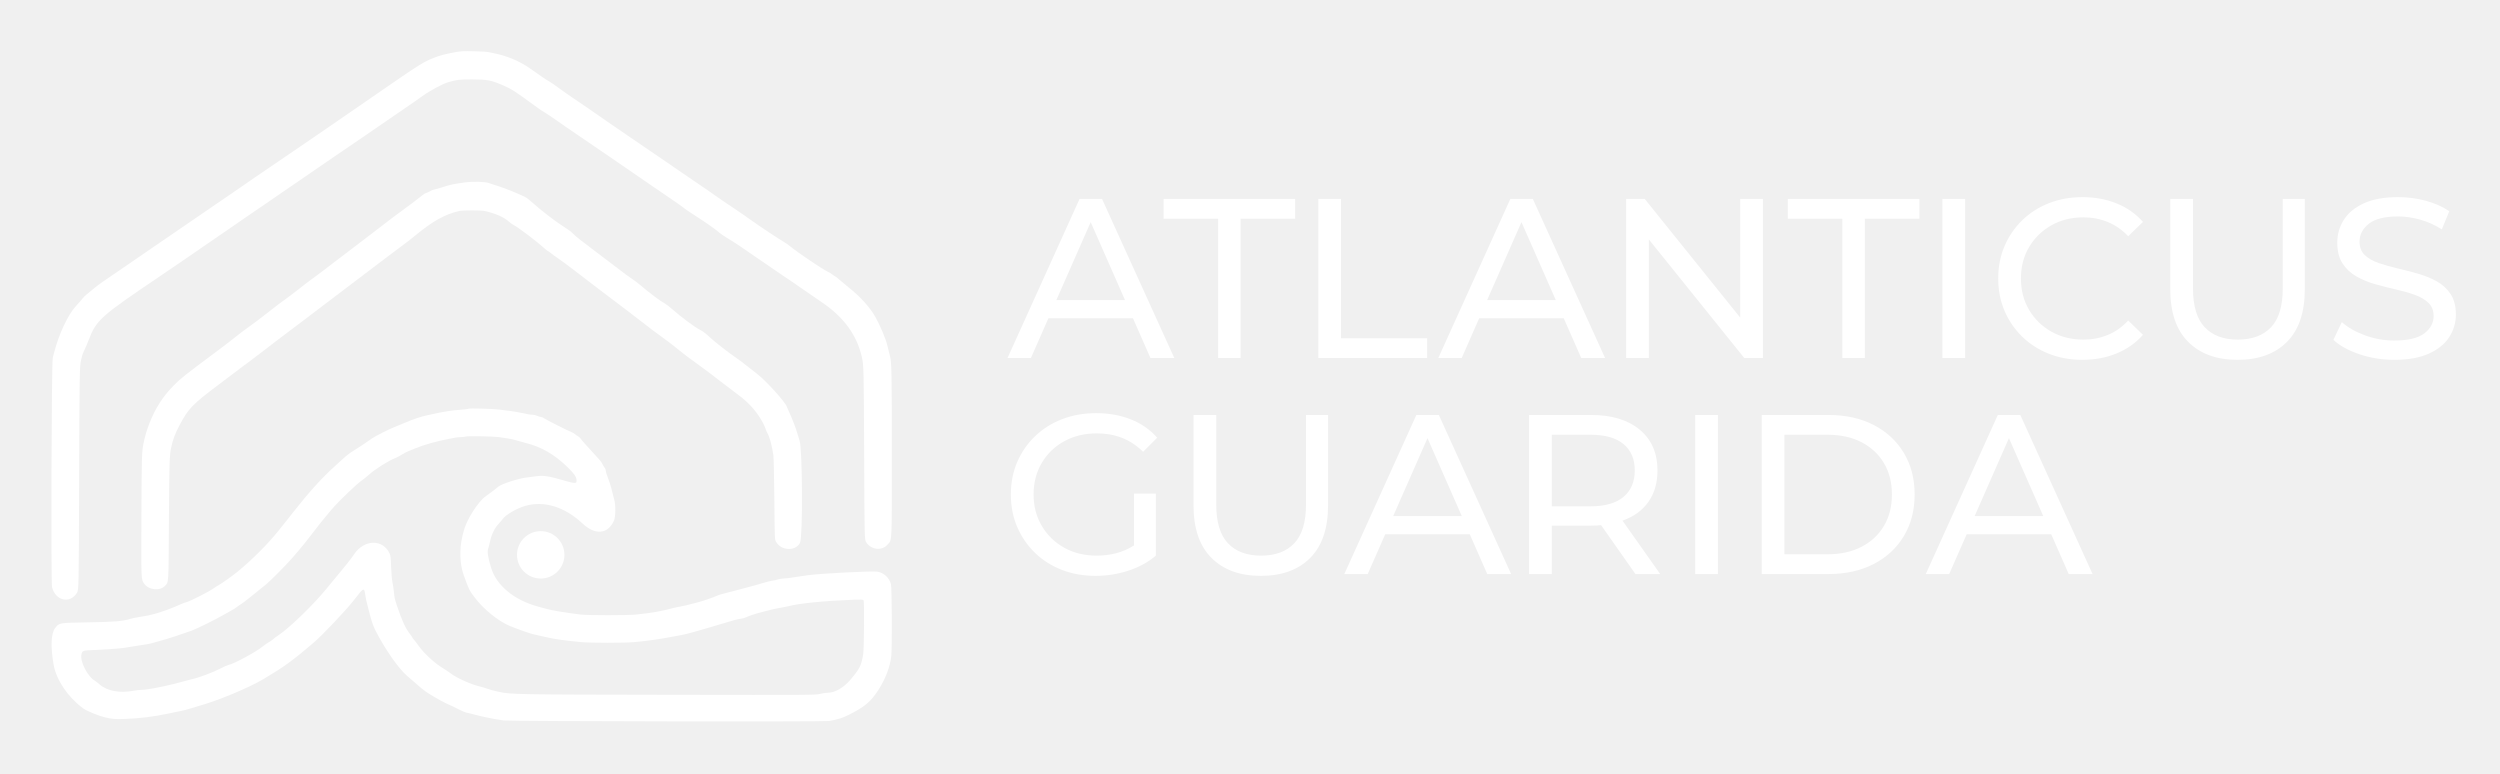
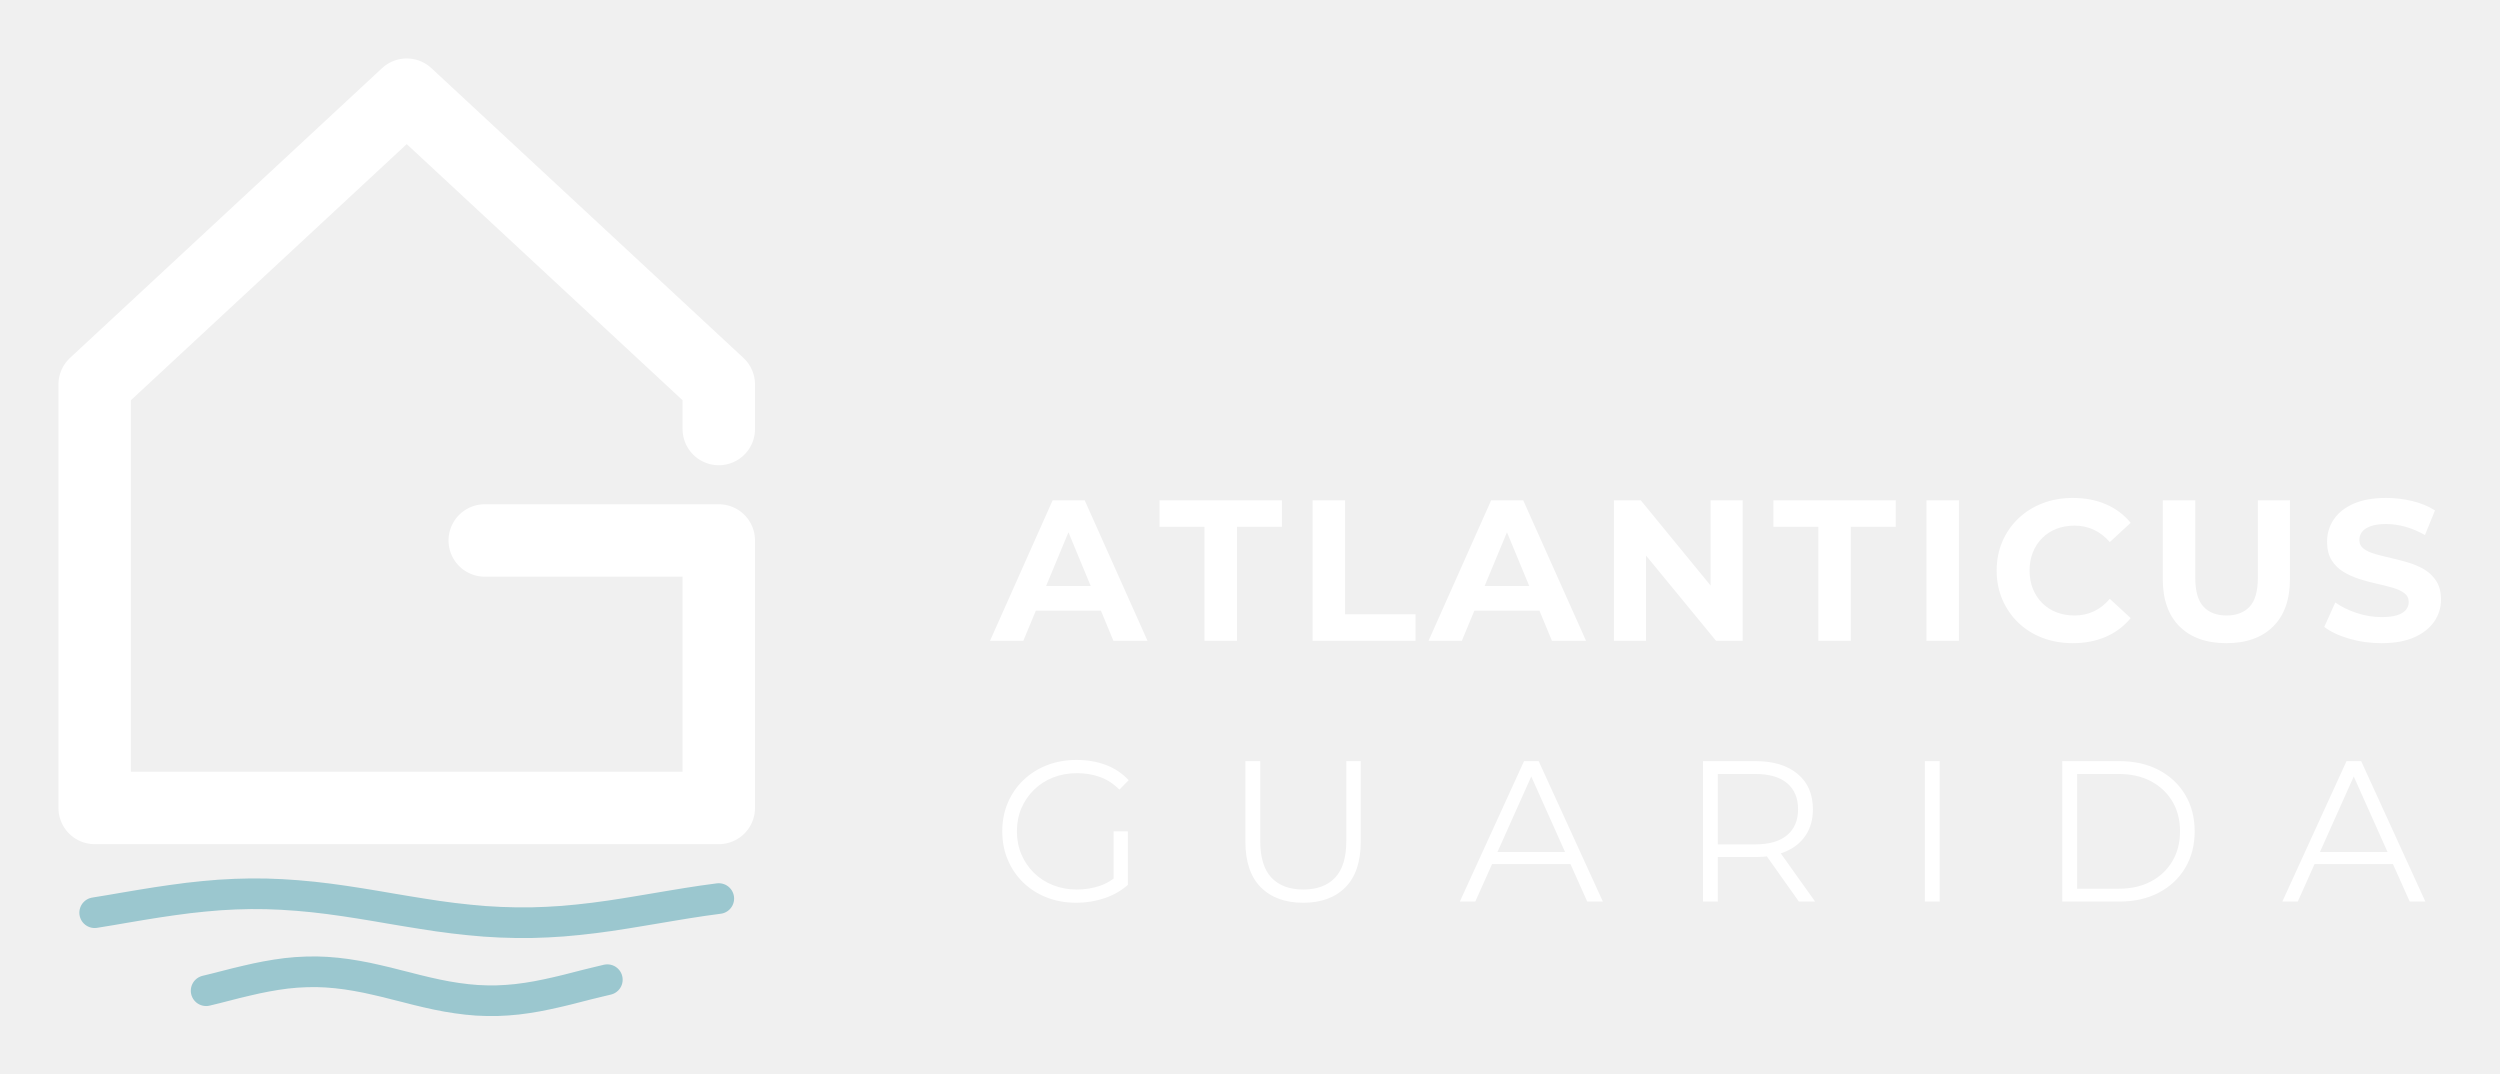
- <svg xmlns="http://www.w3.org/2000/svg" viewBox="0 0 2169.7 671.5" width="2170" height="671">
-   <g transform="translate(41.73,41.73) scale(0.5)">
-     <g transform="translate(0,1176) scale(0.1,-0.1)" fill="#FFFFFF" stroke="none">
-       <path d="M7170 11704 c-90 -6 -324 -55 -410 -86 -252 -91 -252 -91 -1167 -723 -738 -509 -893 -616 -1225 -842 -729 -496 -1007 -686 -1143 -782 -55 -39 -210 -145 -345 -236 -135 -92 -326 -222 -425 -291 -99 -69 -256 -177 -350 -240 -93 -63 -242 -165 -330 -226 -88 -61 -263 -182 -390 -268 -477 -324 -522 -356 -604 -424 -46 -39 -105 -87 -130 -107 -25 -20 -57 -51 -70 -69 -13 -18 -66 -79 -118 -136 -136 -148 -293 -482 -372 -789 -6 -22 -18 -69 -28 -105 -22 -83 -34 -3907 -12 -3990 62 -233 308 -289 430 -98 34 53 34 53 40 1968 6 1823 8 1979 34 2080 3 14 11 45 17 70 6 25 24 70 39 100 16 30 49 108 74 173 135 353 203 414 1248 1118 197 133 415 282 485 331 70 50 237 165 372 256 135 91 277 189 317 218 39 29 174 122 300 207 125 84 289 196 363 248 74 52 200 139 280 193 80 54 219 149 310 212 91 63 235 162 320 220 85 58 250 170 365 250 116 79 298 203 405 276 107 72 290 198 405 278 116 80 275 190 355 244 80 53 204 140 275 192 130 94 359 217 453 242 160 44 178 46 402 47 271 0 339 -13 555 -107 143 -63 187 -91 549 -355 92 -68 99 -72 175 -118 35 -21 122 -80 195 -131 72 -52 235 -164 361 -249 127 -85 376 -256 555 -379 179 -124 408 -281 510 -350 102 -69 219 -150 260 -179 41 -29 167 -115 280 -191 113 -77 216 -149 230 -161 35 -30 135 -99 265 -181 135 -85 318 -215 365 -259 19 -18 82 -61 140 -96 136 -81 268 -169 520 -346 113 -79 300 -206 415 -284 116 -77 280 -189 365 -249 85 -60 238 -165 340 -234 386 -260 615 -574 701 -963 30 -135 32 -218 38 -1669 6 -1491 6 -1491 36 -1540 82 -132 274 -154 370 -41 81 94 75 -33 75 1595 0 1382 -4 1573 -30 1671 -15 57 -41 163 -50 201 -22 100 -129 354 -207 490 -99 172 -260 350 -467 514 -54 43 -125 103 -158 132 -33 30 -64 54 -68 54 -4 0 -25 14 -46 31 -22 18 -61 42 -89 54 -83 37 -531 340 -650 439 -27 23 -72 55 -100 71 -86 49 -454 293 -585 388 -69 50 -219 154 -335 231 -115 76 -241 162 -280 191 -38 29 -162 114 -275 190 -113 76 -248 168 -300 205 -52 37 -177 123 -278 191 -344 234 -537 365 -662 452 -69 48 -206 142 -305 209 -99 67 -220 151 -270 187 -49 36 -186 129 -304 208 -117 79 -264 181 -325 227 -61 46 -140 101 -176 121 -66 38 -93 57 -325 220 -182 128 -407 222 -630 265 -33 6 -76 15 -95 20 -38 10 -372 20 -460 14z" />
-       <path d="M7220 9425 c-203 -28 -253 -39 -390 -84 -52 -17 -113 -34 -135 -38 -22 -3 -56 -16 -75 -29 -19 -13 -48 -26 -65 -30 -16 -3 -43 -19 -60 -34 -27 -25 -307 -235 -537 -403 -51 -37 -138 -104 -193 -148 -55 -44 -224 -173 -375 -287 -151 -114 -345 -261 -430 -327 -143 -112 -296 -226 -446 -336 -34 -24 -95 -71 -135 -104 -72 -59 -349 -267 -419 -315 -19 -13 -80 -61 -135 -105 -108 -88 -302 -233 -405 -305 -36 -24 -123 -91 -195 -149 -71 -58 -227 -177 -345 -264 -516 -384 -604 -453 -721 -574 -188 -193 -317 -396 -417 -653 -46 -116 -80 -233 -103 -350 -29 -142 -32 -239 -36 -1255 -4 -1140 -6 -1100 48 -1180 74 -111 274 -132 361 -39 67 71 62 1 69 1144 6 984 10 1120 37 1250 32 150 66 243 149 400 150 284 223 361 668 695 110 83 283 214 385 291 102 77 208 156 235 176 28 20 104 79 171 130 66 51 168 129 225 173 57 44 160 122 229 173 69 51 154 115 190 143 36 28 196 149 355 270 160 120 441 334 625 474 342 260 706 535 840 634 41 30 111 85 155 122 315 260 523 378 778 438 61 14 382 14 444 0 198 -46 329 -104 427 -190 22 -20 59 -46 81 -57 74 -37 419 -299 527 -399 31 -29 61 -53 67 -53 6 0 28 -15 48 -33 21 -18 79 -61 130 -95 51 -34 178 -128 283 -209 253 -195 540 -414 896 -682 160 -121 323 -246 362 -278 39 -32 103 -80 142 -108 119 -84 331 -244 410 -311 74 -62 187 -147 365 -274 50 -36 133 -97 185 -137 52 -41 133 -103 180 -139 47 -36 130 -99 185 -140 186 -140 200 -151 287 -233 132 -124 263 -318 308 -456 7 -22 19 -49 26 -61 38 -57 84 -228 106 -389 6 -46 13 -373 17 -770 6 -681 6 -691 28 -730 86 -160 341 -173 418 -20 50 99 43 1627 -8 1775 -9 25 -27 83 -40 130 -29 99 -81 234 -136 355 -22 46 -43 95 -47 107 -24 76 -354 442 -506 560 -45 35 -126 99 -182 143 -55 45 -130 101 -166 125 -168 116 -394 292 -484 377 -71 66 -120 103 -170 128 -82 40 -341 232 -474 352 -51 46 -113 93 -139 107 -70 35 -245 167 -440 331 -39 33 -93 73 -120 90 -43 27 -125 87 -328 243 -38 29 -176 134 -306 232 -286 215 -342 260 -395 313 -37 39 -90 77 -219 160 -106 67 -374 276 -469 364 -55 51 -122 103 -150 117 -142 68 -345 150 -461 186 -71 22 -150 48 -175 57 -58 22 -279 26 -410 8z" />
-       <path d="M7287 5494 c-5 -5 -59 -12 -120 -16 -160 -11 -330 -37 -507 -78 -25 -6 -67 -15 -95 -21 -91 -17 -238 -66 -385 -129 -80 -33 -161 -67 -180 -74 -86 -33 -336 -159 -388 -196 -92 -66 -241 -165 -332 -221 -47 -28 -117 -81 -156 -118 -39 -36 -106 -97 -150 -136 -226 -202 -459 -458 -734 -809 -36 -46 -92 -117 -124 -157 -33 -41 -86 -108 -119 -149 -194 -244 -473 -523 -726 -729 -94 -76 -267 -199 -316 -226 -23 -12 -71 -42 -106 -67 -74 -53 -407 -222 -459 -233 -19 -4 -60 -19 -90 -32 -164 -74 -331 -136 -470 -174 -85 -24 -122 -31 -267 -54 -56 -9 -124 -23 -150 -31 -127 -42 -288 -55 -763 -62 -482 -8 -476 -7 -546 -99 -72 -95 -81 -323 -26 -638 47 -265 249 -563 512 -756 64 -47 269 -131 380 -157 137 -31 161 -33 335 -28 251 7 541 43 775 96 63 14 123 26 211 43 42 8 119 28 170 45 52 16 114 35 139 42 322 88 867 314 1125 468 360 214 501 317 866 628 162 138 573 573 709 749 171 222 173 223 196 60 3 -22 9 -56 14 -75 5 -19 16 -62 24 -95 56 -228 89 -335 133 -420 168 -330 405 -669 555 -795 29 -25 73 -63 98 -85 130 -116 193 -167 270 -217 108 -69 292 -171 359 -197 28 -11 99 -45 158 -76 58 -30 123 -57 142 -61 20 -3 74 -16 121 -29 47 -12 101 -26 120 -30 19 -4 53 -11 75 -17 81 -19 213 -43 330 -60 107 -15 5586 -24 5660 -9 176 35 216 48 335 106 272 135 382 226 514 429 127 197 209 413 227 601 15 162 10 1178 -6 1241 -29 110 -124 199 -235 217 -88 15 -1007 -32 -1210 -62 -36 -5 -101 -15 -145 -21 -44 -6 -107 -16 -140 -21 -33 -6 -91 -12 -130 -14 -38 -2 -90 -11 -114 -19 -24 -9 -53 -16 -66 -16 -24 0 -158 -33 -220 -54 -22 -8 -58 -19 -80 -24 -99 -25 -134 -35 -195 -52 -88 -25 -131 -36 -225 -60 -175 -43 -240 -62 -274 -80 -41 -20 -225 -84 -311 -107 -180 -48 -281 -72 -325 -78 -27 -4 -84 -16 -125 -27 -192 -52 -349 -80 -635 -110 -147 -15 -829 -15 -960 0 -274 33 -511 73 -620 105 -27 8 -86 24 -130 36 -409 113 -711 363 -805 666 -57 182 -73 290 -51 343 6 15 20 69 31 121 25 120 79 230 145 301 28 30 62 70 74 87 51 74 247 188 396 230 327 92 682 -18 991 -307 220 -206 439 -187 546 47 29 63 33 275 6 363 -9 30 -26 98 -38 150 -19 83 -49 177 -96 300 -7 19 -13 47 -14 61 0 14 -9 37 -20 49 -12 13 -29 42 -39 65 -17 38 -47 72 -275 319 -50 54 -97 109 -104 122 -7 13 -27 31 -45 40 -17 9 -43 27 -57 39 -14 13 -36 26 -50 30 -45 14 -464 226 -485 245 -12 11 -34 20 -49 20 -15 0 -44 9 -66 20 -22 11 -59 20 -83 20 -41 0 -93 8 -192 31 -80 19 -245 43 -395 59 -127 14 -513 24 -523 14z m523 -493 c47 -6 108 -15 135 -20 28 -5 68 -12 90 -16 22 -4 65 -15 95 -25 30 -10 96 -28 145 -40 279 -69 505 -200 738 -428 113 -111 147 -162 150 -224 3 -56 -25 -57 -208 -4 -279 81 -362 94 -490 77 -49 -7 -124 -17 -165 -21 -145 -17 -444 -113 -495 -159 -31 -28 -163 -129 -219 -167 -136 -94 -343 -423 -387 -616 -5 -21 -14 -57 -20 -80 -54 -220 -45 -489 24 -678 97 -265 94 -258 192 -388 152 -201 405 -406 605 -491 111 -46 359 -135 407 -144 15 -3 48 -11 73 -17 25 -6 63 -15 85 -19 22 -5 65 -14 95 -21 142 -32 302 -54 585 -81 152 -15 761 -15 920 0 243 22 460 54 695 100 25 5 86 16 135 25 50 10 135 30 190 47 122 36 228 67 275 79 19 5 107 31 195 58 223 69 310 92 369 99 28 3 65 13 82 23 27 15 147 57 214 75 14 3 59 15 100 26 131 36 224 56 310 69 36 6 83 15 105 21 192 52 627 95 1151 115 124 4 153 3 163 -9 15 -19 9 -851 -7 -942 -35 -200 -56 -242 -221 -439 -115 -136 -269 -226 -389 -226 -32 0 -94 -9 -138 -20 -78 -20 -102 -20 -2619 -16 -2652 4 -2754 6 -2960 51 -96 21 -156 37 -201 54 -29 11 -82 27 -119 36 -162 37 -417 151 -520 232 -28 21 -102 71 -167 111 -127 79 -307 249 -389 367 -23 33 -57 77 -75 98 -19 20 -34 41 -34 45 0 5 -21 35 -46 68 -75 96 -135 229 -221 484 -39 118 -42 129 -53 235 -5 55 -17 134 -26 175 -9 44 -19 153 -23 265 -5 163 -9 196 -27 235 -117 252 -439 246 -614 -12 -34 -50 -89 -124 -123 -165 -34 -42 -78 -95 -97 -119 -19 -23 -80 -97 -135 -163 -55 -67 -118 -143 -140 -170 -213 -261 -638 -672 -814 -787 -47 -31 -90 -63 -94 -70 -4 -7 -36 -30 -70 -50 -34 -19 -82 -53 -107 -73 -118 -98 -507 -310 -603 -328 -17 -3 -77 -29 -132 -58 -141 -74 -382 -164 -525 -195 -30 -7 -100 -25 -155 -41 -90 -25 -218 -57 -300 -74 -16 -3 -50 -10 -75 -16 -150 -31 -284 -51 -343 -50 -20 0 -72 -6 -115 -14 -245 -47 -462 -7 -597 110 -33 29 -68 56 -77 61 -128 69 -268 343 -236 463 17 64 21 65 216 73 234 10 442 25 522 37 36 6 94 15 130 21 284 43 323 50 370 65 25 8 90 26 145 41 106 27 368 113 525 170 104 39 420 195 570 282 52 31 113 65 135 76 22 10 58 33 80 51 22 17 58 42 80 55 35 20 235 178 443 350 73 60 358 349 440 445 28 33 82 96 121 140 38 44 130 158 203 253 193 250 170 222 354 442 135 160 462 474 560 536 16 10 58 45 94 77 108 99 356 255 463 293 22 8 70 33 106 56 36 23 92 52 123 65 32 13 86 35 121 49 153 63 374 125 582 164 33 6 79 15 103 20 23 6 70 10 105 11 34 0 71 4 82 9 26 12 465 5 575 -9z" />
-     </g>
+ <svg xmlns="http://www.w3.org/2000/svg" viewBox="27.01 13.01 448.64 192.64">
+   <g transform="translate(0,-14)">
+     <path d="M156,104 L156,96 L100,44 L44,96 V172 H156 V124 H114" fill="none" stroke="#FFFFFF" stroke-width="13" stroke-linecap="round" stroke-linejoin="round" />
+     <polyline points="44.00,190.80 46.80,190.34 49.60,189.86 52.40,189.39 55.20,188.94 58.00,188.53 60.80,188.16 63.60,187.86 66.40,187.62 69.20,187.47 72.00,187.40 74.80,187.42 77.60,187.53 80.40,187.72 83.20,187.98 86.00,188.31 88.80,188.70 91.60,189.13 94.40,189.59 97.20,190.07 100.00,190.54 102.80,190.99 105.60,191.42 108.40,191.79 111.20,192.10 114.00,192.35 116.80,192.51 119.60,192.59 122.40,192.59 125.20,192.49 128.00,192.32 130.80,192.06 133.60,191.74 136.40,191.36 139.20,190.93 142.00,190.47 144.80,190.00 147.60,189.53 150.40,189.07 153.20,188.64 156.00,188.26" fill="none" stroke="#9BC7CF" stroke-width="5.5" stroke-linecap="round" />
+     <polyline points="64.00,204.80 65.80,204.36 67.60,203.90 69.40,203.44 71.20,203.01 73.00,202.60 74.80,202.24 76.60,201.93 78.40,201.68 80.20,201.51 82.00,201.42 83.80,201.40 85.60,201.47 87.40,201.62 89.20,201.84 91.00,202.13 92.80,202.47 94.60,202.87 96.40,203.29 98.20,203.75 100.00,204.20 101.80,204.66 103.60,205.09 105.40,205.49 107.20,205.84 109.00,206.13 110.80,206.36 112.60,206.52 114.40,206.59 116.20,206.59 118.00,206.50 119.80,206.34 121.60,206.10 123.40,205.80 125.20,205.44 127.00,205.04 128.80,204.61 130.60,204.15 132.40,203.69 134.20,203.25 136.00,202.82" fill="none" stroke="#9BC7CF" stroke-width="5.5" stroke-linecap="round" />
  </g>
-   <circle cx="468.73" cy="481.96" r="20.59" fill="#FFFFFF" />
-   <g transform="translate(872.45,166.84) scale(1.70593)">
-     <g transform="translate(0.00,0)" fill="#FFFFFF">
-       <path d="M1.033 84.5 37.714 3.5H49.17L85.967 84.5H73.817L64.907 64.25H21.861L12.951 84.5ZM25.911 54.993H60.857L43.384 15.303ZM108.272 84.5V13.567H80.501V3.5H147.499V13.567H119.728V84.5ZM159.286 84.5V3.5H170.858V74.433H214.714V84.5ZM220.384 84.5 257.065 3.5H268.521L305.318 84.5H293.168L284.258 64.25H241.212L232.302 84.5ZM245.262 54.993H280.208L262.735 15.303ZM316.021 84.5V3.5H325.509L374.109 63.903V3.5H385.681V84.5H376.192L327.592 24.097V84.5ZM426.123 84.5V13.567H398.351V3.5H465.35V13.567H437.579V84.5ZM477.065 84.5V3.5H488.636V84.5ZM548.31 85.426Q539.169 85.426 531.358 82.359Q523.547 79.293 517.761 73.681Q511.976 68.069 508.736 60.547Q505.496 53.026 505.496 44.0Q505.496 34.974 508.736 27.453Q511.976 19.931 517.761 14.319Q523.547 8.707 531.358 5.641Q539.169 2.574 548.426 2.574Q557.799 2.574 565.725 5.756Q573.651 8.939 579.206 15.187L571.684 22.477Q567.056 17.617 561.27 15.245Q555.484 12.873 548.889 12.873Q539.747 12.873 532.573 16.923Q525.399 20.973 521.233 27.974Q517.067 34.974 517.067 44.0Q517.067 53.026 521.233 60.026Q525.399 67.027 532.573 71.077Q539.747 75.127 548.889 75.127Q555.484 75.127 561.27 72.755Q567.056 70.383 571.684 65.407L579.206 72.697Q573.651 78.946 565.725 82.186Q557.799 85.426 548.31 85.426ZM627.351 85.426Q611.382 85.426 602.241 76.284Q593.099 67.143 593.099 49.554V3.5H604.671V49.091Q604.671 62.514 610.63 68.821Q616.589 75.127 627.466 75.127Q638.459 75.127 644.419 68.821Q650.378 62.514 650.378 49.091V3.5H661.602V49.554Q661.602 67.143 652.519 76.284Q643.435 85.426 627.351 85.426ZM707.177 85.426Q697.92 85.426 689.473 82.591Q681.026 79.756 676.166 75.243L680.447 66.217Q684.96 70.267 692.192 72.929Q699.424 75.59 707.177 75.59Q717.591 75.59 722.394 72.003Q727.196 68.416 727.196 63.093Q727.196 58.927 724.534 56.381Q721.873 53.836 717.476 52.274Q713.079 50.711 707.871 49.554Q702.664 48.397 697.399 46.893Q692.134 45.389 687.795 42.901Q683.456 40.413 680.794 36.305Q678.133 32.197 678.133 25.717Q678.133 19.469 681.431 14.204Q684.729 8.939 691.614 5.756Q698.499 2.574 709.144 2.574Q716.319 2.574 723.204 4.426Q730.089 6.277 735.18 9.749L731.361 19.006Q726.154 15.65 720.311 14.03Q714.467 12.41 709.144 12.41Q698.846 12.41 694.159 16.171Q689.473 19.931 689.473 25.254Q689.473 29.536 692.134 32.081Q694.796 34.627 699.193 36.131Q703.59 37.636 708.797 38.851Q714.004 40.066 719.269 41.57Q724.534 43.074 728.874 45.504Q733.213 47.934 735.874 51.984Q738.536 56.034 738.536 62.399Q738.536 68.531 735.18 73.796Q731.824 79.061 724.824 82.244Q717.823 85.426 707.177 85.426Z" />
-     </g>
-   </g>
-   <g transform="translate(872.45,354.49) scale(1.70593)">
-     <g transform="translate(0.00,0)" fill="#FFFFFF">
-       <path d="M45.901 85.426Q36.529 85.426 28.66 82.359Q20.791 79.293 15.006 73.681Q9.22 68.069 5.98 60.547Q2.74 53.026 2.74 44.0Q2.74 34.974 5.98 27.453Q9.22 19.931 15.064 14.319Q20.907 8.707 28.834 5.641Q36.76 2.574 46.133 2.574Q55.737 2.574 63.721 5.699Q71.706 8.823 77.26 15.071L70.086 22.246Q65.11 17.386 59.266 15.129Q53.423 12.873 46.596 12.873Q37.223 12.873 29.933 16.865Q22.643 20.857 18.477 27.916Q14.311 34.974 14.311 44.0Q14.311 52.91 18.477 59.969Q22.643 67.027 29.875 71.077Q37.107 75.127 46.48 75.127Q51.571 75.127 56.316 73.912Q61.06 72.697 65.457 69.92V43.537H76.566V75.127Q70.549 80.219 62.449 82.822Q54.349 85.426 45.901 85.426ZM130.0 85.426Q114.031 85.426 104.89 76.284Q95.749 67.143 95.749 49.554V3.5H107.32V49.091Q107.32 62.514 113.279 68.821Q119.239 75.127 130.116 75.127Q141.109 75.127 147.068 68.821Q153.027 62.514 153.027 49.091V3.5H164.251V49.554Q164.251 67.143 155.168 76.284Q146.084 85.426 130.0 85.426ZM172.533 84.5 209.214 3.5H220.67L257.467 84.5H245.317L236.407 64.25H193.361L184.451 84.5ZM197.411 54.993H232.357L214.884 15.303ZM266.616 84.5V3.5H298.206Q313.944 3.5 322.969 11.021Q331.995 18.543 331.995 31.734Q331.995 41.223 327.366 47.761Q322.738 54.299 314.175 57.307L333.384 84.5H320.771L303.298 59.621Q300.868 59.853 298.206 59.853H278.188V84.5ZM278.188 50.017H297.859Q308.968 50.017 314.696 45.215Q320.424 40.413 320.424 31.734Q320.424 23.056 314.696 18.311Q308.968 13.567 297.859 13.567H278.188ZM351.214 84.5V3.5H362.786V84.5ZM385.062 84.5V3.5H419.198Q432.158 3.5 442.051 8.591Q451.945 13.683 457.441 22.824Q462.938 31.966 462.938 44.0Q462.938 56.034 457.441 65.176Q451.945 74.317 442.051 79.409Q432.158 84.5 419.198 84.5ZM396.634 74.433H418.504Q428.571 74.433 435.919 70.614Q443.266 66.796 447.316 59.969Q451.366 53.141 451.366 44.0Q451.366 34.859 447.316 28.031Q443.266 21.204 435.919 17.386Q428.571 13.567 418.504 13.567H396.634ZM468.608 84.5 505.289 3.5H516.745L553.542 84.5H541.392L532.482 64.25H489.436L480.526 84.5ZM493.486 54.993H528.432L510.959 15.303Z" />
-     </g>
+   <g>
+     <path transform="translate(205,128)" d="M-0.324 0.0 10.908 -25.2H16.668L27.936 0.0H21.816L12.6 -22.248H14.904L5.652 0.0ZM5.292 -5.4 6.84 -9.828H19.8L21.384 -5.4ZM38.16 0.0V-20.448H30.096V-25.2H52.056V-20.448H43.992V0.0ZM57.564 0.0V-25.2H63.396V-4.752H76.032V0.0ZM78.372 0.0 89.604 -25.2H95.364L106.632 0.0H100.512L91.296 -22.248H93.6L84.348 0.0ZM83.988 -5.4 85.536 -9.828H98.496L100.08 -5.4ZM111.636 0.0V-25.2H116.46L131.328 -7.056H128.988V-25.2H134.748V0.0H129.96L115.056 -18.144H117.396V0.0ZM148.32 0.0V-20.448H140.256V-25.2H162.216V-20.448H154.152V0.0ZM167.724 0.0V-25.2H173.556V0.0ZM193.968 0.432Q191.052 0.432 188.55 -0.522Q186.048 -1.476 184.212 -3.24Q182.376 -5.004 181.35 -7.38Q180.324 -9.756 180.324 -12.6Q180.324 -15.444 181.35 -17.82Q182.376 -20.196 184.23 -21.96Q186.084 -23.724 188.568 -24.678Q191.052 -25.632 194.004 -25.632Q197.28 -25.632 199.926 -24.498Q202.572 -23.364 204.372 -21.168L200.628 -17.712Q199.332 -19.188 197.748 -19.926Q196.164 -20.664 194.292 -20.664Q192.528 -20.664 191.052 -20.088Q189.576 -19.512 188.496 -18.432Q187.416 -17.352 186.822 -15.876Q186.228 -14.4 186.228 -12.6Q186.228 -10.8 186.822 -9.324Q187.416 -7.848 188.496 -6.768Q189.576 -5.688 191.052 -5.112Q192.528 -4.536 194.292 -4.536Q196.164 -4.536 197.748 -5.274Q199.332 -6.012 200.628 -7.524L204.372 -4.068Q202.572 -1.872 199.926 -0.72Q197.28 0.432 193.968 0.432ZM221.544 0.432Q216.18 0.432 213.156 -2.556Q210.132 -5.544 210.132 -11.088V-25.2H215.964V-11.304Q215.964 -7.704 217.44 -6.12Q218.916 -4.536 221.58 -4.536Q224.244 -4.536 225.72 -6.12Q227.196 -7.704 227.196 -11.304V-25.2H232.956V-11.088Q232.956 -5.544 229.932 -2.556Q226.908 0.432 221.544 0.432ZM249.372 0.432Q246.348 0.432 243.576 -0.378Q240.804 -1.188 239.112 -2.484L241.092 -6.876Q242.712 -5.724 244.926 -4.986Q247.14 -4.248 249.408 -4.248Q251.136 -4.248 252.198 -4.59Q253.26 -4.932 253.764 -5.544Q254.268 -6.156 254.268 -6.948Q254.268 -7.956 253.476 -8.55Q252.684 -9.144 251.388 -9.522Q250.092 -9.9 248.526 -10.242Q246.96 -10.584 245.394 -11.088Q243.828 -11.592 242.532 -12.384Q241.236 -13.176 240.426 -14.472Q239.616 -15.768 239.616 -17.784Q239.616 -19.944 240.786 -21.726Q241.956 -23.508 244.314 -24.57Q246.672 -25.632 250.236 -25.632Q252.612 -25.632 254.916 -25.074Q257.22 -24.516 258.984 -23.4L257.184 -18.972Q255.42 -19.98 253.656 -20.466Q251.892 -20.952 250.2 -20.952Q248.508 -20.952 247.428 -20.556Q246.348 -20.16 245.88 -19.53Q245.412 -18.9 245.412 -18.072Q245.412 -17.1 246.204 -16.506Q246.996 -15.912 248.292 -15.552Q249.588 -15.192 251.154 -14.832Q252.72 -14.472 254.286 -14.004Q255.852 -13.536 257.148 -12.744Q258.444 -11.952 259.254 -10.656Q260.064 -9.36 260.064 -7.38Q260.064 -5.256 258.876 -3.492Q257.688 -1.728 255.33 -0.648Q252.972 0.432 249.372 0.432Z" fill="#FFFFFF" />
+     <path transform="translate(205,174.8)" d="M15.156 0.216Q12.276 0.216 9.846 -0.738Q7.416 -1.692 5.634 -3.42Q3.852 -5.148 2.862 -7.488Q1.872 -9.828 1.872 -12.6Q1.872 -15.372 2.862 -17.712Q3.852 -20.052 5.652 -21.78Q7.452 -23.508 9.882 -24.462Q12.312 -25.416 15.192 -25.416Q18.072 -25.416 20.466 -24.516Q22.86 -23.616 24.552 -21.78L22.896 -20.088Q21.312 -21.672 19.404 -22.356Q17.496 -23.04 15.3 -23.04Q12.96 -23.04 10.998 -22.266Q9.036 -21.492 7.578 -20.07Q6.12 -18.648 5.31 -16.758Q4.5 -14.868 4.5 -12.6Q4.5 -10.368 5.31 -8.46Q6.12 -6.552 7.578 -5.13Q9.036 -3.708 10.998 -2.934Q12.96 -2.16 15.264 -2.16Q17.424 -2.16 19.35 -2.808Q21.276 -3.456 22.896 -5.004L24.408 -2.988Q22.608 -1.404 20.196 -0.594Q17.784 0.216 15.156 0.216ZM24.408 -2.988 21.852 -3.312V-12.6H24.408ZM55.872 0.216Q51.048 0.216 48.276 -2.556Q45.504 -5.328 45.504 -10.764V-25.2H48.168V-10.872Q48.168 -6.408 50.184 -4.284Q52.2 -2.16 55.872 -2.16Q59.58 -2.16 61.596 -4.284Q63.612 -6.408 63.612 -10.872V-25.2H66.204V-10.764Q66.204 -5.328 63.45 -2.556Q60.696 0.216 55.872 0.216ZM83.988 0.0 95.508 -25.2H98.136L109.656 0.0H106.848L96.264 -23.652H97.344L86.76 0.0ZM88.524 -6.732 89.316 -8.892H103.968L104.76 -6.732ZM127.62 0.0V-25.2H137.052Q141.84 -25.2 144.594 -22.914Q147.348 -20.628 147.348 -16.56Q147.348 -13.896 146.106 -11.97Q144.864 -10.044 142.56 -9.018Q140.256 -7.992 137.052 -7.992H129.096L130.284 -9.216V0.0ZM144.828 0.0 138.348 -9.144H141.228L147.744 0.0ZM130.284 -9.0 129.096 -10.26H136.98Q140.76 -10.26 142.722 -11.916Q144.684 -13.572 144.684 -16.56Q144.684 -19.584 142.722 -21.24Q140.76 -22.896 136.98 -22.896H129.096L130.284 -24.156ZM167.436 0.0V-25.2H170.1V0.0ZM192.096 0.0V-25.2H202.356Q206.388 -25.2 209.43 -23.598Q212.472 -21.996 214.164 -19.152Q215.856 -16.308 215.856 -12.6Q215.856 -8.892 214.164 -6.048Q212.472 -3.204 209.43 -1.602Q206.388 0.0 202.356 0.0ZM194.76 -2.304H202.212Q205.56 -2.304 208.026 -3.618Q210.492 -4.932 211.86 -7.254Q213.228 -9.576 213.228 -12.6Q213.228 -15.66 211.86 -17.964Q210.492 -20.268 208.026 -21.582Q205.56 -22.896 202.212 -22.896H194.76ZM231.588 0.0 243.108 -25.2H245.736L257.256 0.0H254.448L243.864 -23.652H244.944L234.36 0.0ZM236.124 -6.732 236.916 -8.892H251.568L252.36 -6.732Z" fill="#FFFFFF" />
  </g>
</svg>
